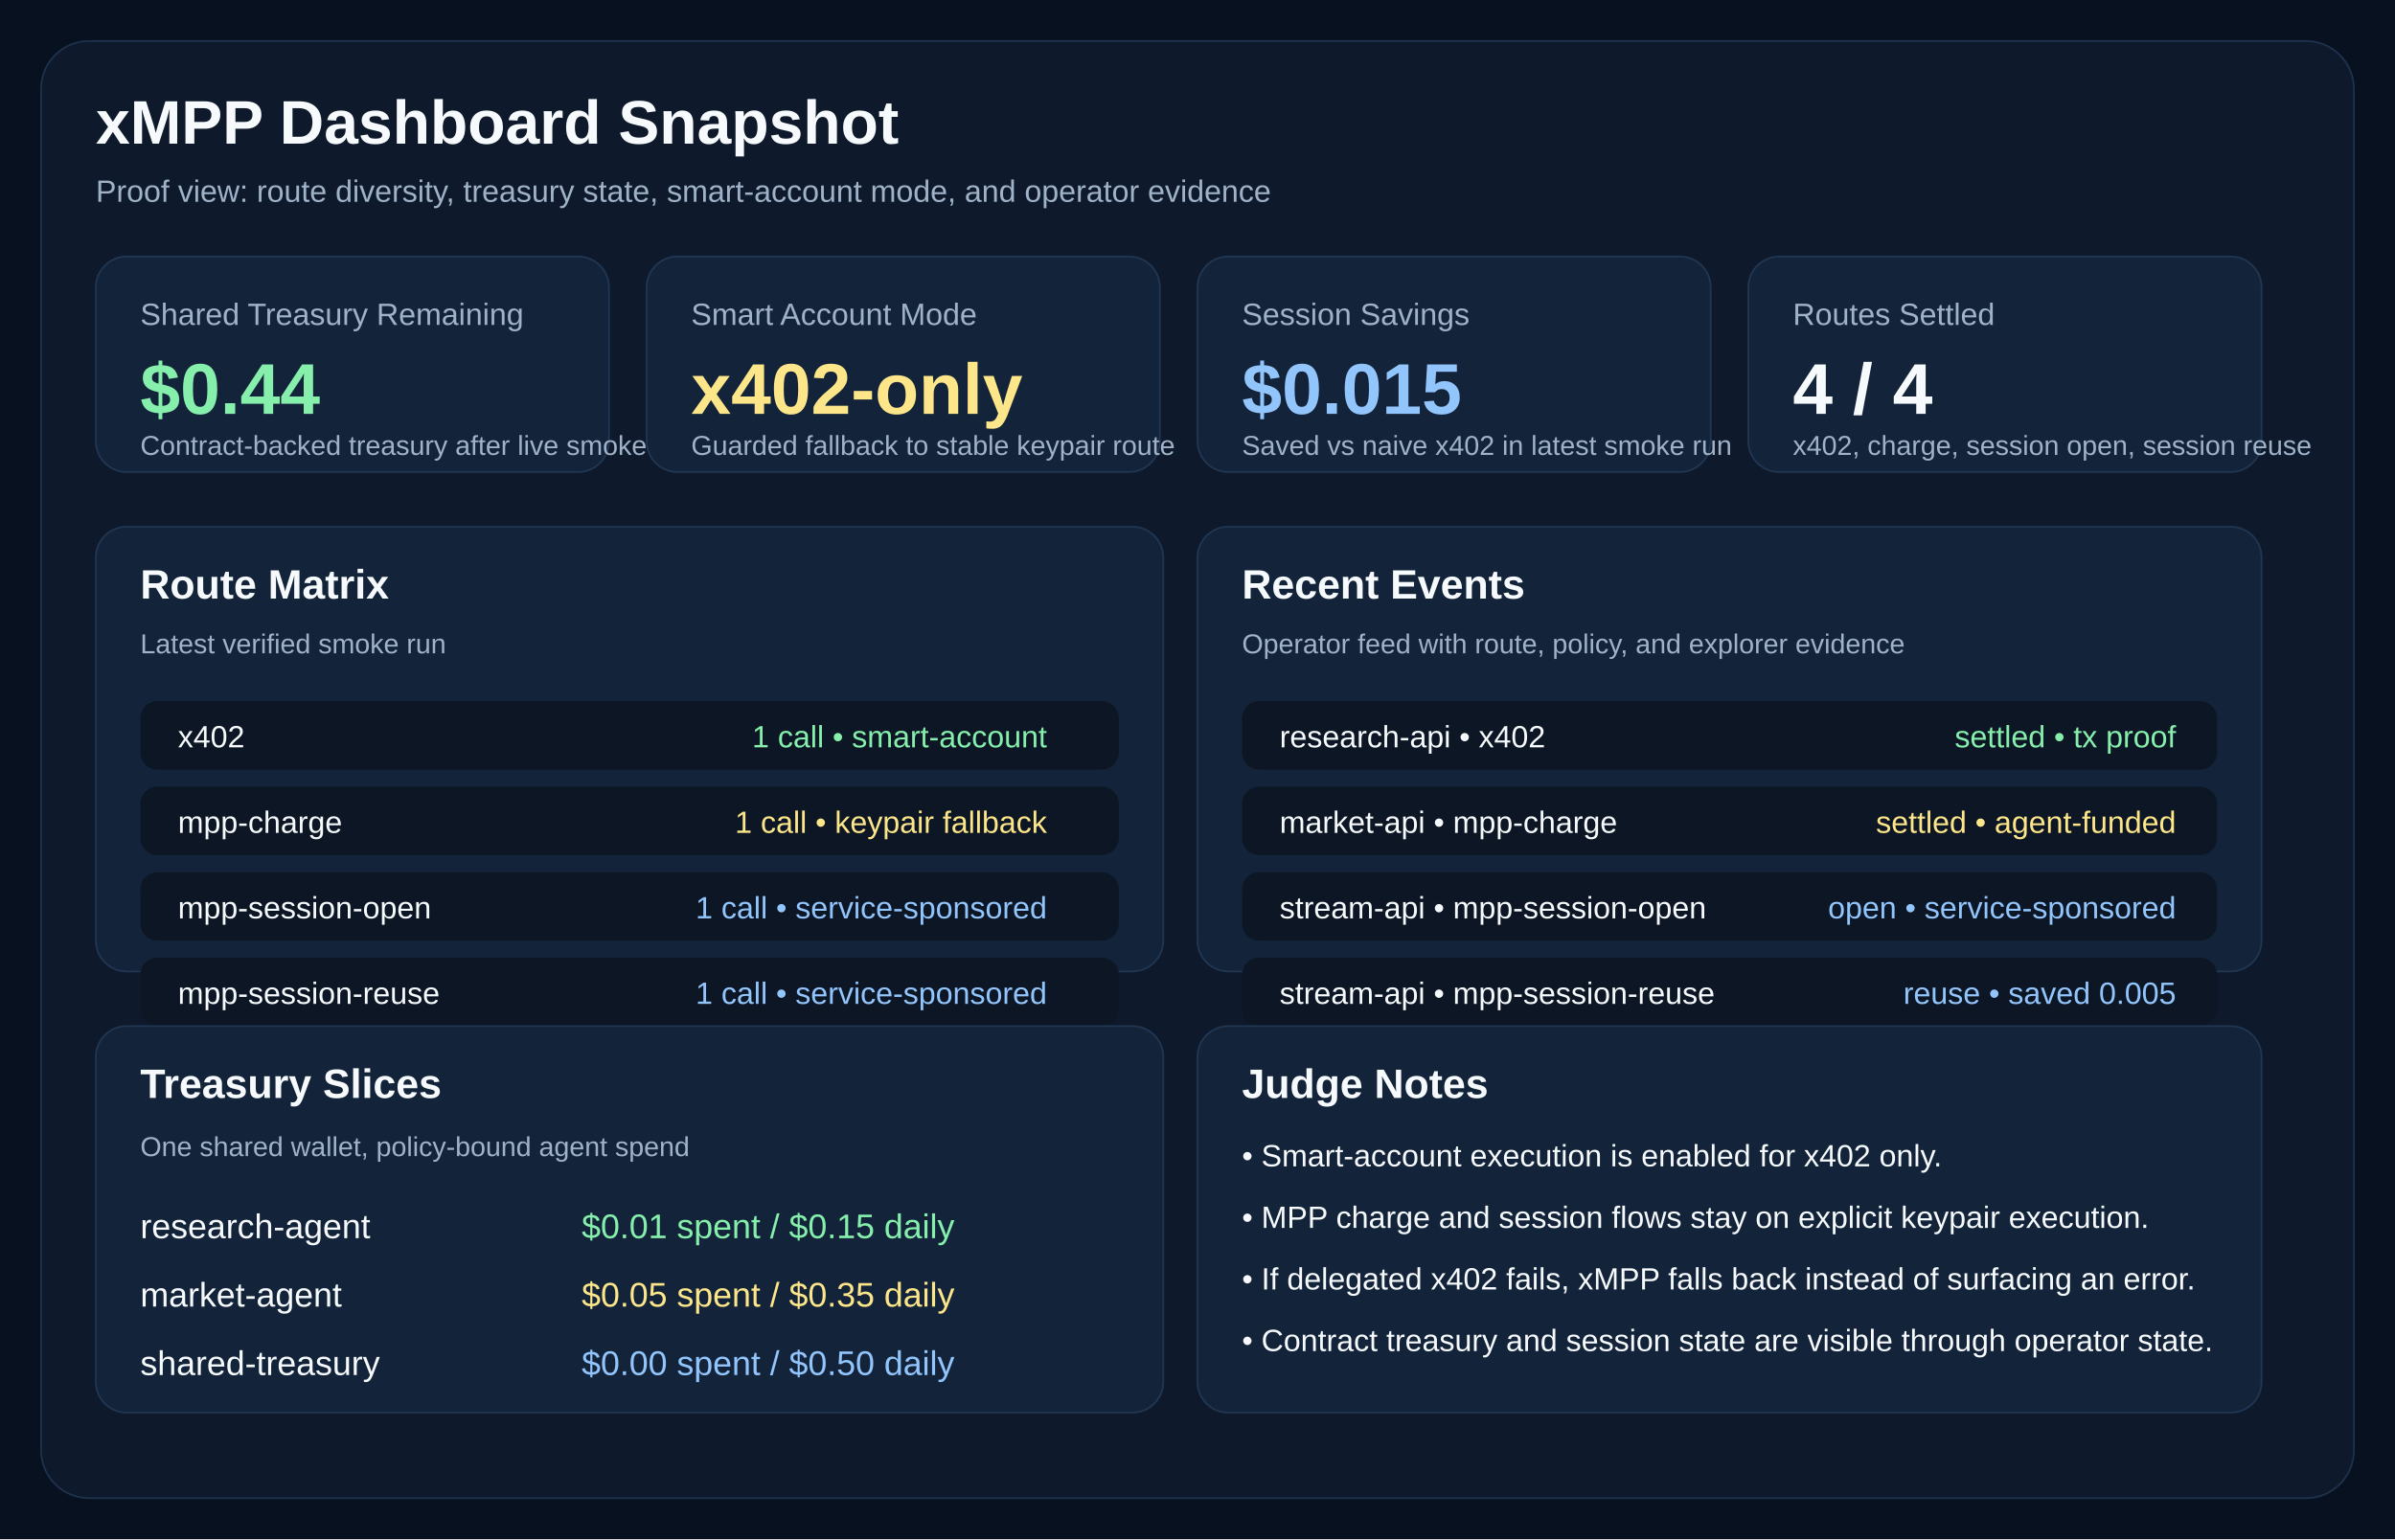
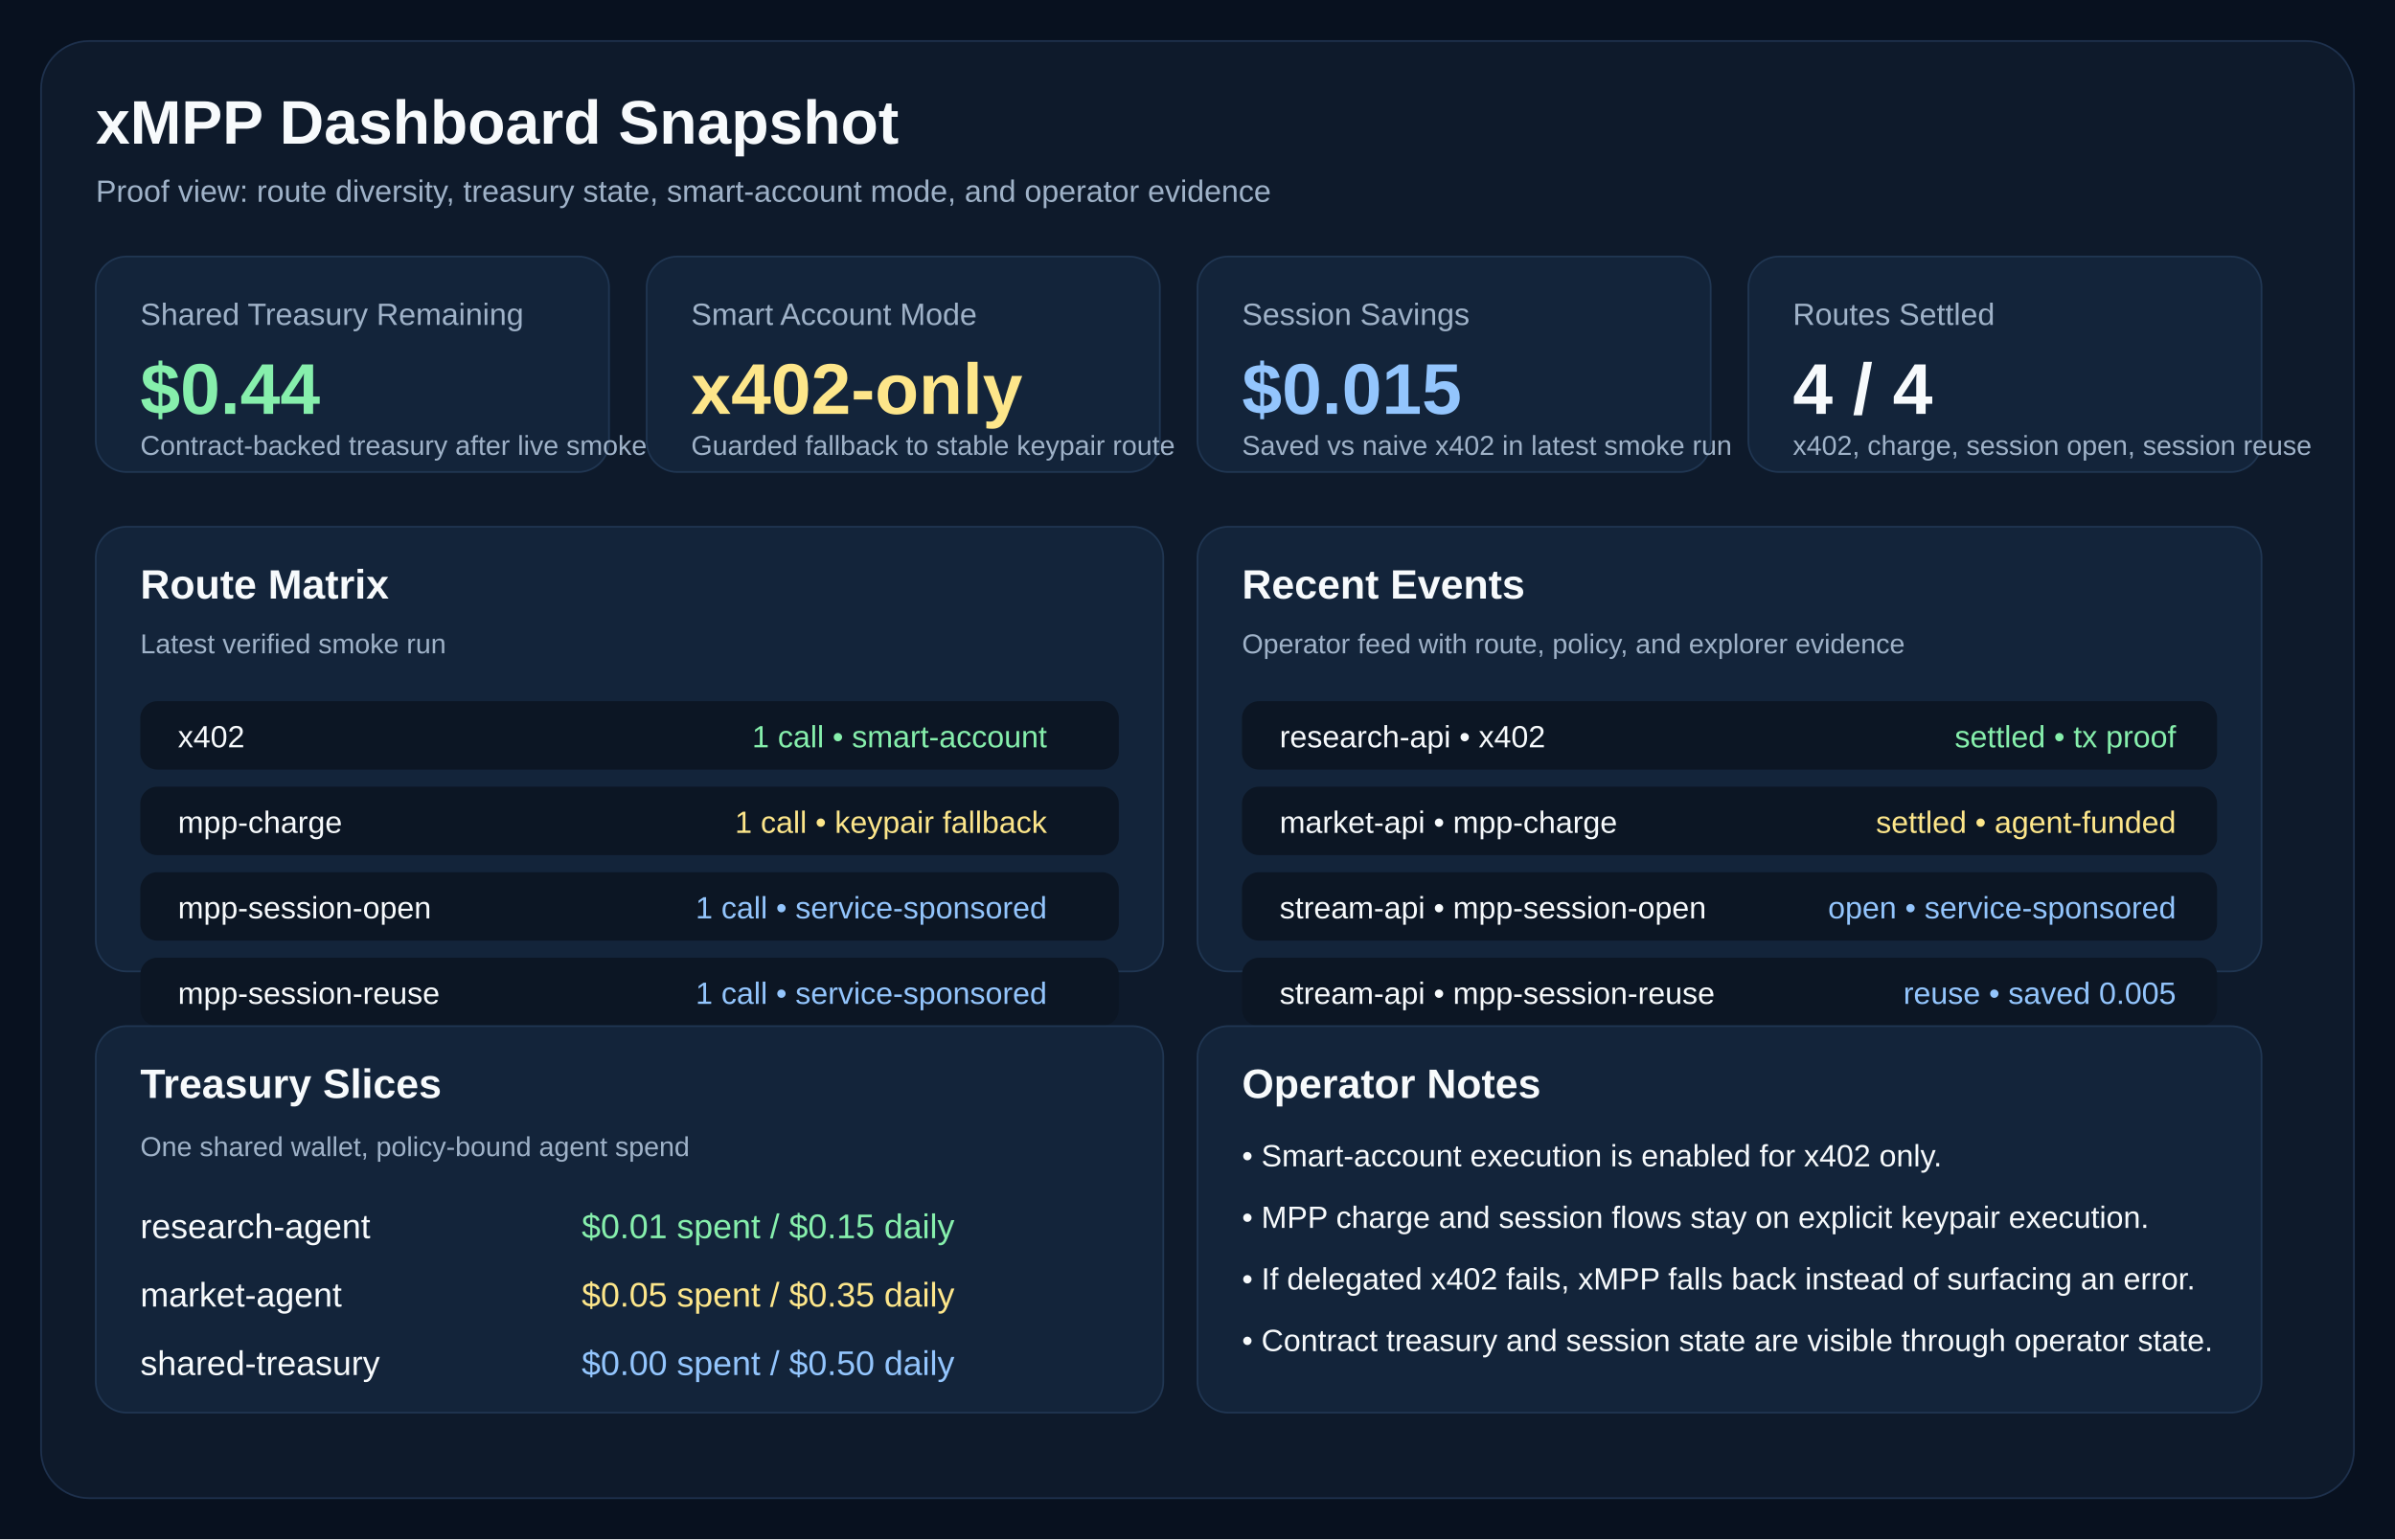
<svg xmlns="http://www.w3.org/2000/svg" width="1400" height="900" viewBox="0 0 1400 900" fill="none">
  <rect width="1400" height="900" fill="#08111F" />
  <rect x="24" y="24" width="1352" height="852" rx="28" fill="#0E1A2B" stroke="#1E314D" />
  <text x="56" y="84" fill="#F7FAFC" font-size="36" font-family="Arial, sans-serif" font-weight="700">xMPP Dashboard Snapshot</text>
  <text x="56" y="118" fill="#9FB2C8" font-size="18" font-family="Arial, sans-serif">Proof view: route diversity, treasury state, smart-account mode, and operator evidence</text>
  <rect x="56" y="150" width="300" height="126" rx="18" fill="#13243A" stroke="#203652" />
  <text x="82" y="190" fill="#9FB2C8" font-size="18" font-family="Arial, sans-serif">Shared Treasury Remaining</text>
  <text x="82" y="242" fill="#86EFAC" font-size="42" font-family="Arial, sans-serif" font-weight="700">$0.44</text>
  <text x="82" y="266" fill="#9FB2C8" font-size="16" font-family="Arial, sans-serif">Contract-backed treasury after live smoke</text>
  <rect x="378" y="150" width="300" height="126" rx="18" fill="#13243A" stroke="#203652" />
  <text x="404" y="190" fill="#9FB2C8" font-size="18" font-family="Arial, sans-serif">Smart Account Mode</text>
  <text x="404" y="242" fill="#FDE68A" font-size="42" font-family="Arial, sans-serif" font-weight="700">x402-only</text>
  <text x="404" y="266" fill="#9FB2C8" font-size="16" font-family="Arial, sans-serif">Guarded fallback to stable keypair route</text>
  <rect x="700" y="150" width="300" height="126" rx="18" fill="#13243A" stroke="#203652" />
  <text x="726" y="190" fill="#9FB2C8" font-size="18" font-family="Arial, sans-serif">Session Savings</text>
  <text x="726" y="242" fill="#93C5FD" font-size="42" font-family="Arial, sans-serif" font-weight="700">$0.015</text>
  <text x="726" y="266" fill="#9FB2C8" font-size="16" font-family="Arial, sans-serif">Saved vs naive x402 in latest smoke run</text>
  <rect x="1022" y="150" width="300" height="126" rx="18" fill="#13243A" stroke="#203652" />
  <text x="1048" y="190" fill="#9FB2C8" font-size="18" font-family="Arial, sans-serif">Routes Settled</text>
  <text x="1048" y="242" fill="#F7FAFC" font-size="42" font-family="Arial, sans-serif" font-weight="700">4 / 4</text>
  <text x="1048" y="266" fill="#9FB2C8" font-size="16" font-family="Arial, sans-serif">x402, charge, session open, session reuse</text>
  <rect x="56" y="308" width="624" height="260" rx="18" fill="#13243A" stroke="#203652" />
  <text x="82" y="350" fill="#F7FAFC" font-size="24" font-family="Arial, sans-serif" font-weight="700">Route Matrix</text>
  <text x="82" y="382" fill="#9FB2C8" font-size="16" font-family="Arial, sans-serif">Latest verified smoke run</text>
  <rect x="82" y="410" width="572" height="40" rx="10" fill="#0C1624" />
  <text x="104" y="437" fill="#F7FAFC" font-size="18" font-family="Arial, sans-serif">x402</text>
  <text x="612" y="437" fill="#86EFAC" font-size="18" font-family="Arial, sans-serif" text-anchor="end">1 call • smart-account</text>
  <rect x="82" y="460" width="572" height="40" rx="10" fill="#0C1624" />
  <text x="104" y="487" fill="#F7FAFC" font-size="18" font-family="Arial, sans-serif">mpp-charge</text>
  <text x="612" y="487" fill="#FDE68A" font-size="18" font-family="Arial, sans-serif" text-anchor="end">1 call • keypair fallback</text>
  <rect x="82" y="510" width="572" height="40" rx="10" fill="#0C1624" />
  <text x="104" y="537" fill="#F7FAFC" font-size="18" font-family="Arial, sans-serif">mpp-session-open</text>
  <text x="612" y="537" fill="#93C5FD" font-size="18" font-family="Arial, sans-serif" text-anchor="end">1 call • service-sponsored</text>
  <rect x="82" y="560" width="572" height="40" rx="10" fill="#0C1624" />
  <text x="104" y="587" fill="#F7FAFC" font-size="18" font-family="Arial, sans-serif">mpp-session-reuse</text>
  <text x="612" y="587" fill="#93C5FD" font-size="18" font-family="Arial, sans-serif" text-anchor="end">1 call • service-sponsored</text>
  <rect x="700" y="308" width="622" height="260" rx="18" fill="#13243A" stroke="#203652" />
  <text x="726" y="350" fill="#F7FAFC" font-size="24" font-family="Arial, sans-serif" font-weight="700">Recent Events</text>
  <text x="726" y="382" fill="#9FB2C8" font-size="16" font-family="Arial, sans-serif">Operator feed with route, policy, and explorer evidence</text>
  <rect x="726" y="410" width="570" height="40" rx="10" fill="#0C1624" />
  <text x="748" y="437" fill="#F7FAFC" font-size="18" font-family="Arial, sans-serif">research-api • x402</text>
  <text x="1272" y="437" fill="#86EFAC" font-size="18" font-family="Arial, sans-serif" text-anchor="end">settled • tx proof</text>
  <rect x="726" y="460" width="570" height="40" rx="10" fill="#0C1624" />
  <text x="748" y="487" fill="#F7FAFC" font-size="18" font-family="Arial, sans-serif">market-api • mpp-charge</text>
  <text x="1272" y="487" fill="#FDE68A" font-size="18" font-family="Arial, sans-serif" text-anchor="end">settled • agent-funded</text>
  <rect x="726" y="510" width="570" height="40" rx="10" fill="#0C1624" />
  <text x="748" y="537" fill="#F7FAFC" font-size="18" font-family="Arial, sans-serif">stream-api • mpp-session-open</text>
  <text x="1272" y="537" fill="#93C5FD" font-size="18" font-family="Arial, sans-serif" text-anchor="end">open • service-sponsored</text>
  <rect x="726" y="560" width="570" height="40" rx="10" fill="#0C1624" />
  <text x="748" y="587" fill="#F7FAFC" font-size="18" font-family="Arial, sans-serif">stream-api • mpp-session-reuse</text>
  <text x="1272" y="587" fill="#93C5FD" font-size="18" font-family="Arial, sans-serif" text-anchor="end">reuse • saved 0.005</text>
  <rect x="56" y="600" width="624" height="226" rx="18" fill="#13243A" stroke="#203652" />
  <text x="82" y="642" fill="#F7FAFC" font-size="24" font-family="Arial, sans-serif" font-weight="700">Treasury Slices</text>
  <text x="82" y="676" fill="#9FB2C8" font-size="16" font-family="Arial, sans-serif">One shared wallet, policy-bound agent spend</text>
  <text x="82" y="724" fill="#F7FAFC" font-size="20" font-family="Arial, sans-serif">research-agent</text>
  <text x="340" y="724" fill="#86EFAC" font-size="20" font-family="Arial, sans-serif">$0.01 spent / $0.15 daily</text>
  <text x="82" y="764" fill="#F7FAFC" font-size="20" font-family="Arial, sans-serif">market-agent</text>
  <text x="340" y="764" fill="#FDE68A" font-size="20" font-family="Arial, sans-serif">$0.05 spent / $0.35 daily</text>
  <text x="82" y="804" fill="#F7FAFC" font-size="20" font-family="Arial, sans-serif">shared-treasury</text>
  <text x="340" y="804" fill="#93C5FD" font-size="20" font-family="Arial, sans-serif">$0.00 spent / $0.50 daily</text>
  <rect x="700" y="600" width="622" height="226" rx="18" fill="#13243A" stroke="#203652" />
-   <text x="726" y="642" fill="#F7FAFC" font-size="24" font-family="Arial, sans-serif" font-weight="700">Judge Notes</text>
+   <text x="726" y="642" fill="#F7FAFC" font-size="24" font-family="Arial, sans-serif" font-weight="700">Operator Notes</text>
  <text x="726" y="682" fill="#F7FAFC" font-size="18" font-family="Arial, sans-serif">• Smart-account execution is enabled for x402 only.</text>
  <text x="726" y="718" fill="#F7FAFC" font-size="18" font-family="Arial, sans-serif">• MPP charge and session flows stay on explicit keypair execution.</text>
  <text x="726" y="754" fill="#F7FAFC" font-size="18" font-family="Arial, sans-serif">• If delegated x402 fails, xMPP falls back instead of surfacing an error.</text>
  <text x="726" y="790" fill="#F7FAFC" font-size="18" font-family="Arial, sans-serif">• Contract treasury and session state are visible through operator state.</text>
</svg>
